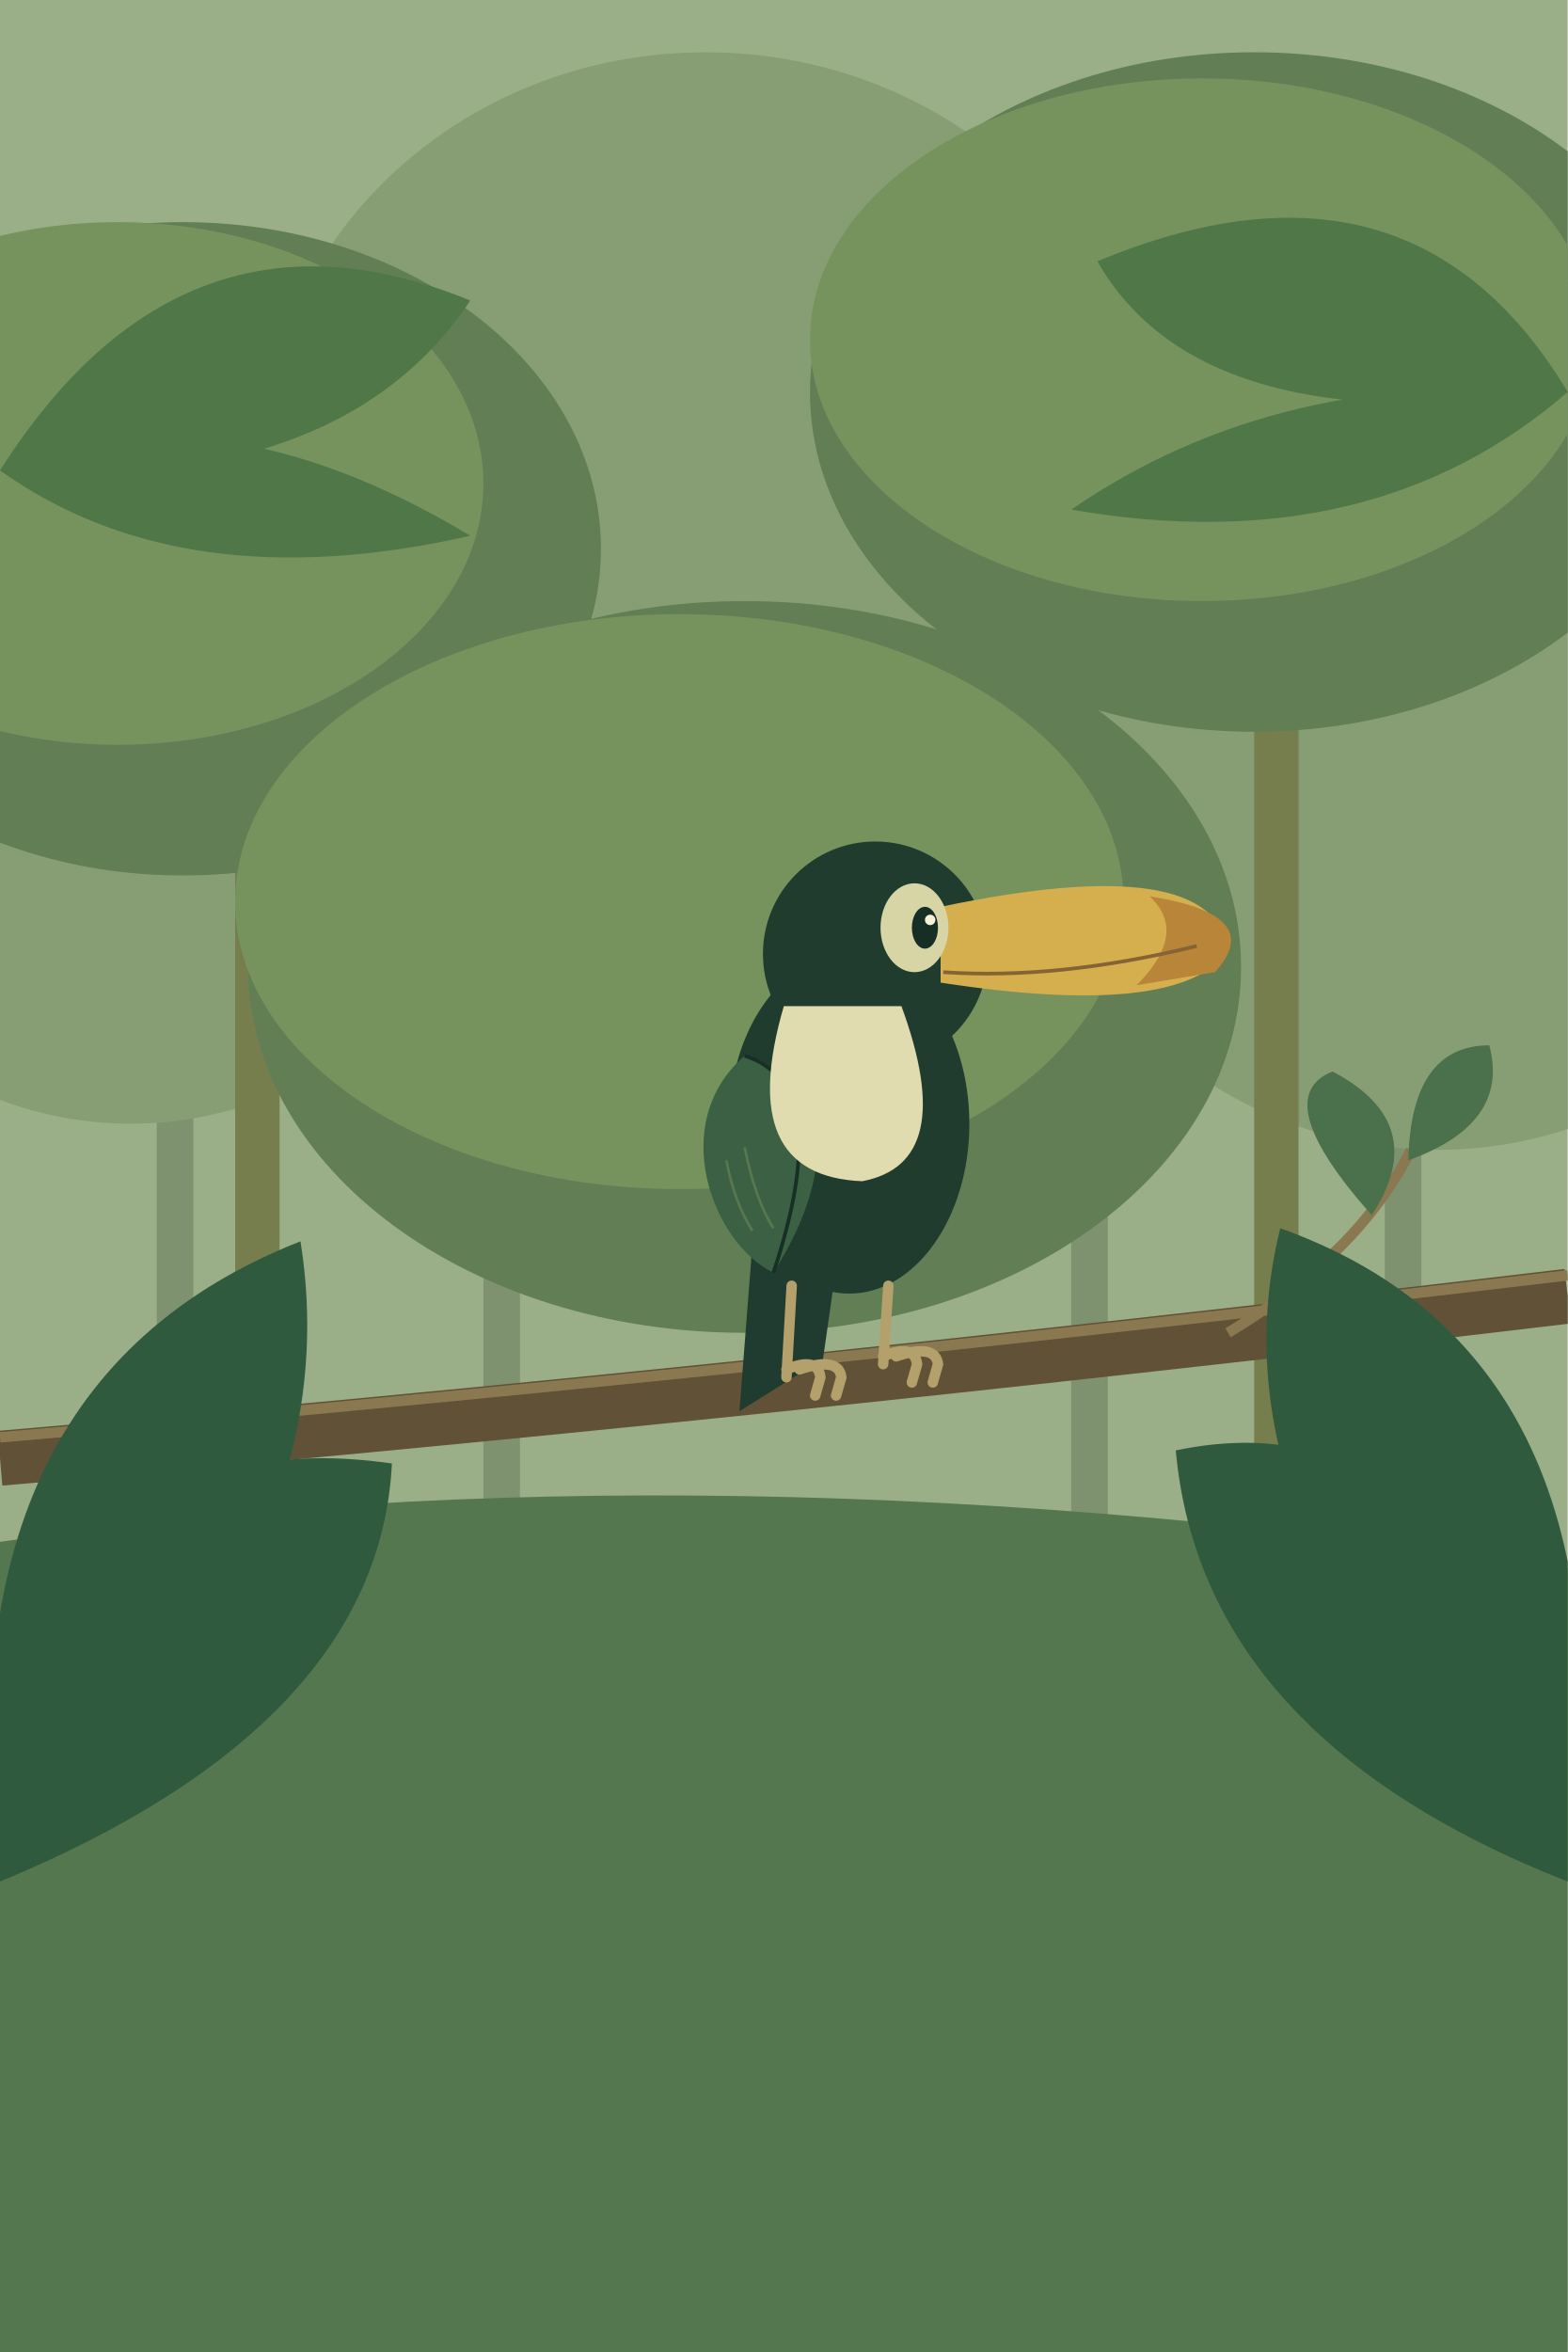
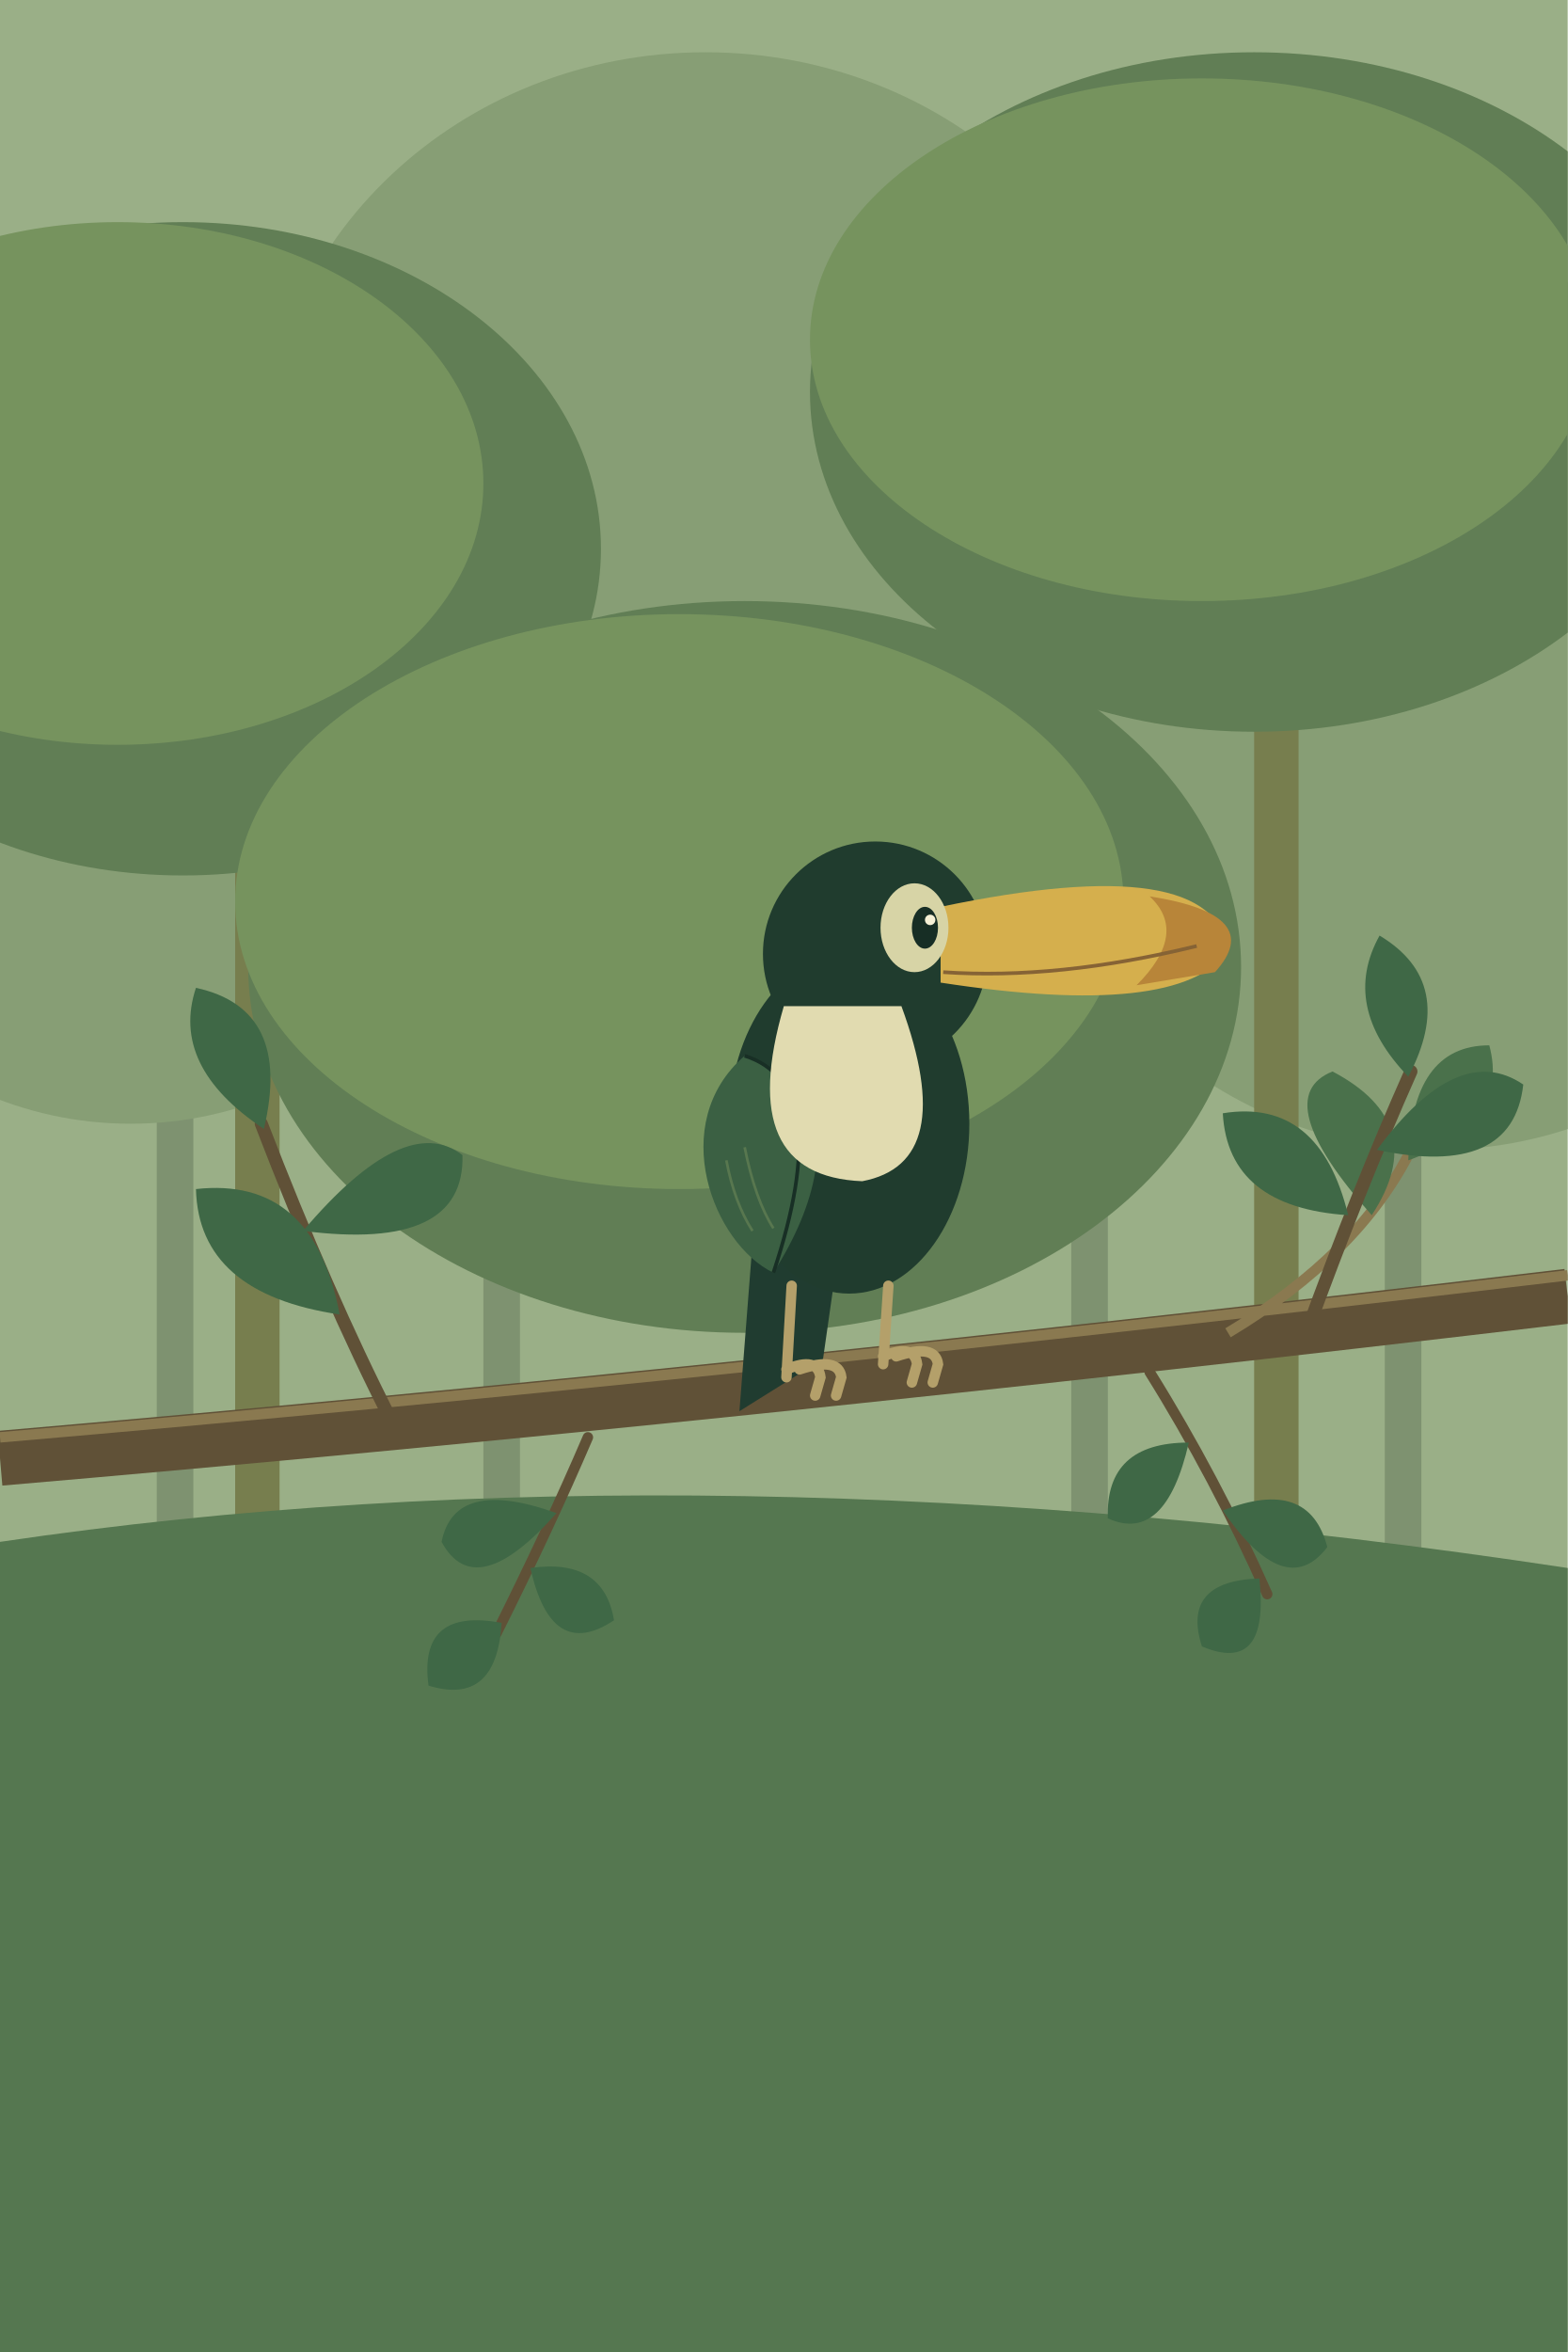
<svg xmlns="http://www.w3.org/2000/svg" viewBox="0 0 600 900" preserveAspectRatio="xMidYMid slice">
  <rect width="600" height="900" fill="#9aaf87" />
  <g fill="#7e9270">
    <path d="M60 220h14v440H60zM185 200h14v440h-14zM410 180h14v480h-14zM530 200h14v460h-14z" />
  </g>
  <g fill="#879e75">
    <ellipse cx="50" cy="270" rx="150" ry="160" />
    <ellipse cx="270" cy="180" rx="170" ry="160" />
    <ellipse cx="550" cy="270" rx="165" ry="170" />
  </g>
  <g fill="#777e4e">
    <path d="M90 270h17v380H90zM480 230h17v420h-17z" />
  </g>
  <g fill="#617e55">
    <ellipse cx="70" cy="210" rx="160" ry="125" />
    <ellipse cx="480" cy="150" rx="170" ry="130" />
    <ellipse cx="285" cy="370" rx="190" ry="140" />
  </g>
  <g fill="#76935e">
    <ellipse cx="45" cy="185" rx="140" ry="100" />
    <ellipse cx="460" cy="130" rx="150" ry="100" />
    <ellipse cx="260" cy="345" rx="170" ry="110" />
  </g>
  <path d="M0 590Q270 550 600 600V900H0" fill="#557750" />
  <path d="M0 558Q280 534 600 496" fill="none" stroke="#605137" stroke-width="21" />
  <path d="M0 550Q280 526 600 488M470 510Q520 480 540 440" fill="none" stroke="#8a7950" stroke-width="4" />
  <path d="M525 465Q485 420 510 410Q548 430 525 465M539 444Q540 400 570 400Q578 430 539 444" fill="#4a714b" />
  <g transform="translate(325 430)">
    <path d="M-35 20L-42 110L-10 90L0 20" fill="#203c30" />
    <ellipse rx="46" ry="65" fill="#203c2e" />
    <path d="M-40-26C-70 0-52 46-29 57Q-3 16-17-15Z" fill="#3b6043" />
    <path d="M-40-26Q-5-15-29 57" fill="none" stroke="#182f25" stroke-width="1.4" />
    <path d="M-40 9Q-36 29-29 40M-47 14Q-44 30-37 41" fill="none" stroke="#58774f" />
    <circle cx="10" cy="-65" r="43" fill="#203c2e" />
    <path d="M-25-45Q-44 20 5 22Q42 15 20-45Z" fill="#e1dbb0" />
    <path d="M35-83Q140-105 145-66Q126-40 35-54Z" fill="#d5af4d" />
    <path d="M115-87Q160-80 140-58L110-53Q130-73 115-87" fill="#b88539" />
    <path d="M36-58Q80-55 133-68" fill="none" stroke="#866335" stroke-width="1.4" />
    <ellipse cx="25" cy="-75" rx="13" ry="17" fill="#d7d4a6" />
    <ellipse cx="29" cy="-75" rx="5" ry="8" fill="#172e25" />
    <circle cx="31" cy="-78" r="2" fill="#f5f0d6" />
    <path d="M-22 62L-24 97M15 62L13 92M-24 94q12-5 13 3l-2 7M-19 94q15-5 16 3l-2 7M13 89q12-5 13 3l-2 7M18 89q15-5 16 3l-2 7" fill="none" stroke="#b4a06a" stroke-width="4" stroke-linecap="round" />
  </g>
-   <g fill="#305a3d">
-     <path d="M0 720Q-25 530 115 475Q135 600 0 720M0 720Q10 540 150 560Q145 660 0 720M600 720Q630 520 490 470Q460 590 600 720M600 720Q570 530 450 555Q460 665 600 720" />
+   <path d="M150 544Q125 495 100 430M500 510Q520 455 540 410" fill="none" stroke="#605137" stroke-width="5" stroke-linecap="round" />
+   <g fill="#3f6846">
+     <path d="M130 503Q76 495 75 455Q120 450 130 503M116 471Q155 425 177 442Q178 479 116 471M101 432Q65 408 75 378Q112 386 101 432" />
+     <path d="M516 465Q470 462 468 426Q505 420 516 465M527 440Q558 398 583 415Q579 451 527 440M539 412Q513 385 528 358Q558 376 539 412" />
  </g>
-   <g fill="#507747">
-     <path d="M0 180Q70 70 180 115Q130 190 0 180M0 180Q80 145 180 205Q70 230 0 180M600 150Q540 50 420 100Q460 170 600 150M600 150Q490 140 410 195Q525 215 600 150" />
+   <path d="M225 550Q210 585 190 625M440 525Q465 565 485 610" fill="none" stroke="#605137" stroke-width="4" stroke-linecap="round" />
+   <g fill="#3f6846">
+     <path d="M213 579Q174 565 169 590Q182 614 213 579M203 600Q231 596 235 620Q211 636 203 600M192 621Q160 615 164 645Q190 653 192 621M455 552Q423 552 424 581Q446 591 455 552M468 578Q501 565 508 592Q492 613 468 578M482 604Q452 605 460 630Q486 641 482 604" />
  </g>
</svg>
